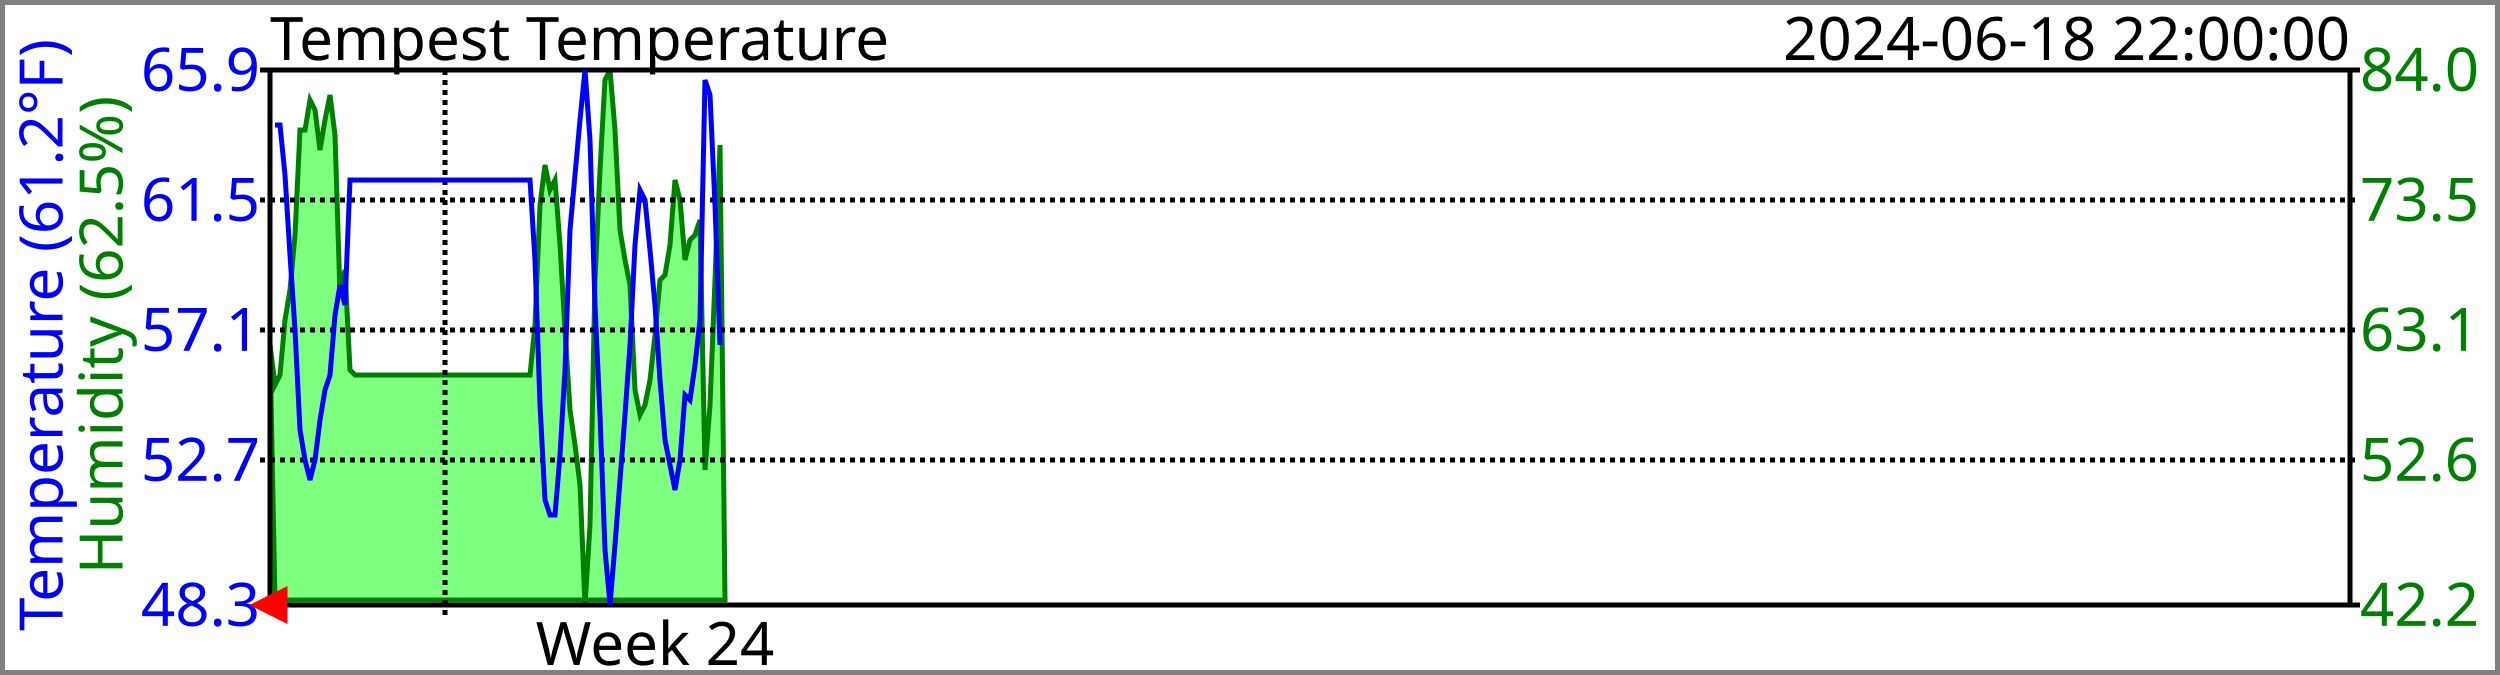
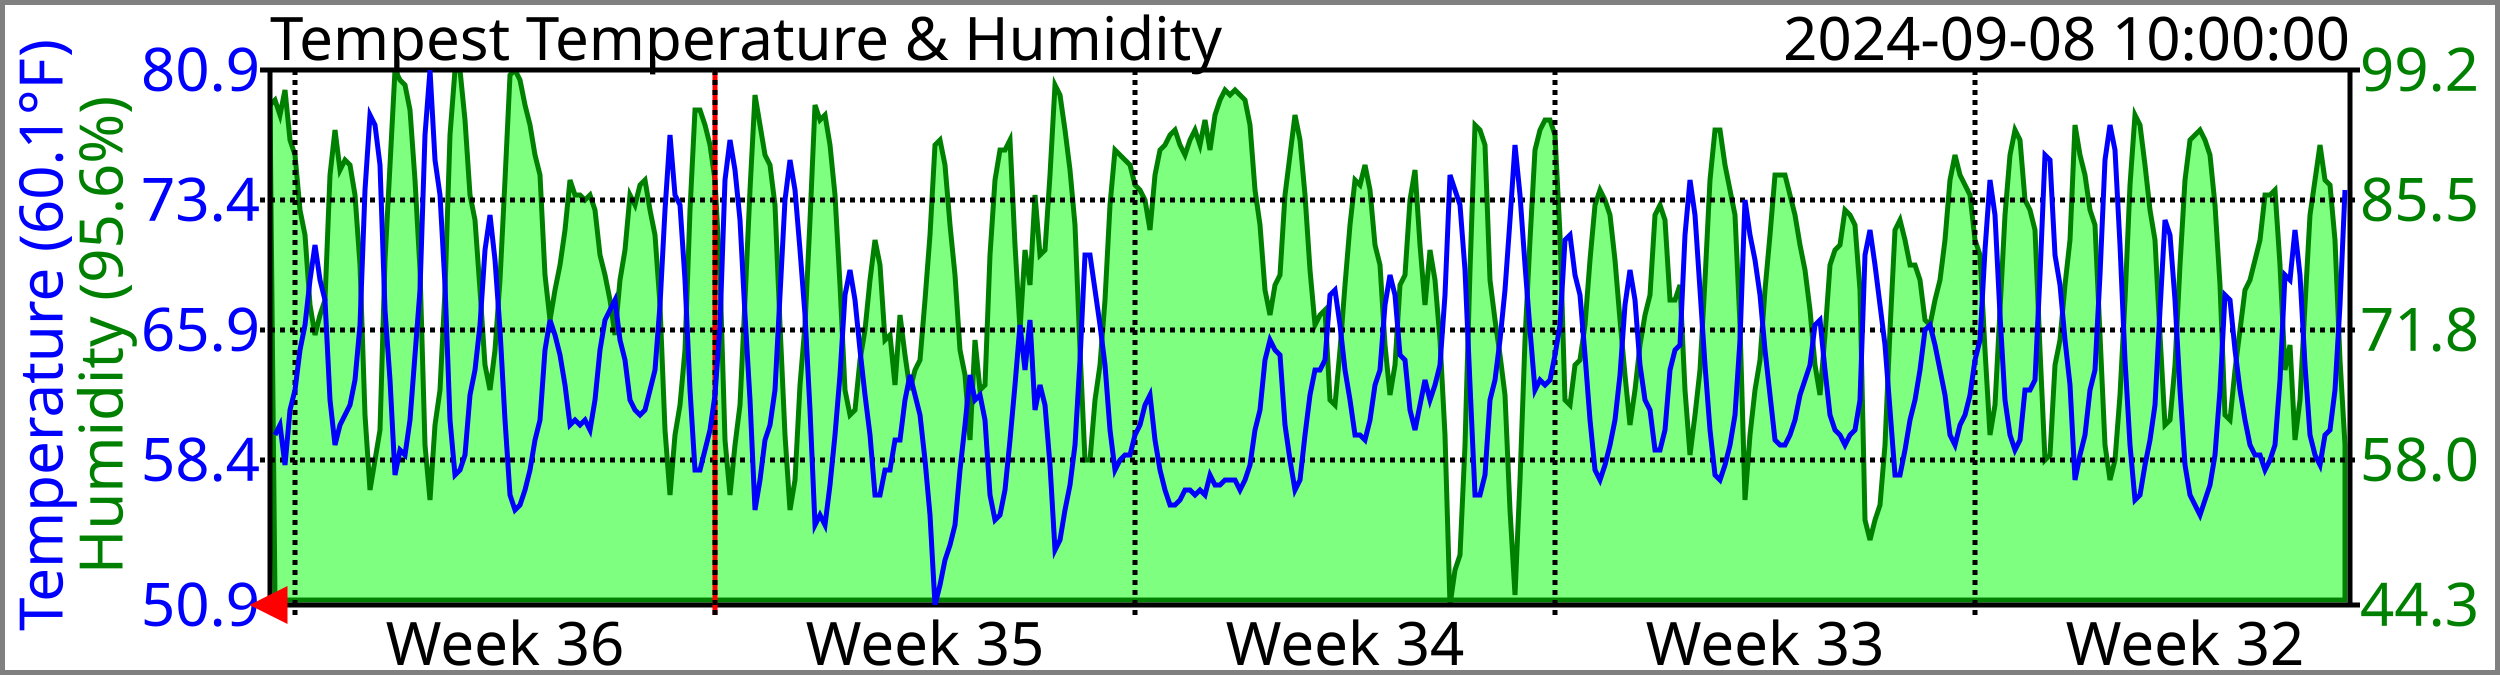
<svg xmlns="http://www.w3.org/2000/svg" width="500" height="135">
  <clipPath id="GraphRegion">
    <polygon points="54,14 470,14 470,121 54,121" />
  </clipPath>
  <style>
		text { font-family: sans-serif; font-size: 12px; fill: black; }
		line { stroke: black; }
		polygon { fill-opacity: 0.5; }
	</style>
  <rect style="fill-opacity:0;stroke:grey;stroke-width:2" width="500" height="135" />
-   <text x="54" y="12">Tempest Temperature</text>
-   <text style="text-anchor:end" x="470" y="12">2024-06-18 22:00:00</text>
-   <text style="fill:blue;text-anchor:middle" x="12" y="50%" transform="rotate(270 12,67)">Temperature (61.2°F)</text>
-   <text style="fill:green;text-anchor:middle" x="24" y="50%" transform="rotate(270 24,67)">Humidity (62.5%)</text>
-   <polygon style="fill:lime;stroke:green;clip-path:url(#GraphRegion)" points="55,120 54,69 55,77 56,75 57,64 58,58 59,47 60,26 61,26 62,20 63,22 64,30 65,24 66,19 67,27 68,59 69,54 70,74 71,75 72,75 73,75 74,75 75,75 76,75 77,75 78,75 79,75 80,75 81,75 82,75 83,75 84,75 85,75 86,75 87,75 88,75 89,75 90,75 91,75 92,75 93,75 94,75 95,75 96,75 97,75 98,75 99,75 100,75 101,75 102,75 103,75 104,75 105,75 106,75 107,65 108,41 109,33 110,38 111,36 112,49 113,66 114,82 115,89 116,97 117,121 118,105 119,56 120,34 121,16 122,14 123,26 124,46 125,52 126,57 127,78 128,83 129,81 130,76 131,67 132,56 133,55 134,49 135,36 136,40 137,52 138,48 139,47 140,44 141,94 142,81 143,56 144,29 145,120" />
+   <text x="54" y="12">Tempest Temperature &amp; Humidity</text>
+   <text style="text-anchor:end" x="470" y="12">2024-09-08 10:00:00</text>
+   <text style="fill:blue;text-anchor:middle" x="12" y="50%" transform="rotate(270 12,67)">Temperature (60.1°F)</text>
+   <text style="fill:green;text-anchor:middle" x="24" y="50%" transform="rotate(270 24,67)">Humidity (95.6%)</text>
+   <polygon style="fill:lime;stroke:green;clip-path:url(#GraphRegion)" points="55,120 54,21 55,20 56,23 57,18 58,28 59,31 60,42 61,47 62,61 63,67 64,63 65,60 66,35 67,26 68,34 69,32 70,33 71,39 72,53 73,83 74,98 75,92 76,86 77,52 78,33 79,14 80,16 81,17 82,22 83,36 84,54 85,89 86,100 87,85 88,78 89,58 90,27 91,14 92,14 93,24 94,39 95,44 96,58 97,73 98,78 99,70 100,56 101,36 102,15 103,14 104,16 105,21 106,25 107,31 108,35 109,55 110,64 111,58 112,53 113,46 114,36 115,39 116,39 117,40 118,39 119,42 120,51 121,55 122,60 123,67 124,56 125,50 126,39 127,41 128,37 129,36 130,42 131,47 132,61 133,86 134,99 135,87 136,81 137,70 138,42 139,22 140,22 141,25 142,29 143,36 144,55 145,88 146,99 147,89 148,81 149,60 150,38 151,19 152,25 153,31 154,33 155,41 156,65 157,87 158,102 159,96 160,77 161,65 162,44 163,21 164,24 165,23 166,29 167,39 168,57 169,78 170,83 171,82 172,72 173,66 174,56 175,48 176,53 177,68 178,67 179,77 180,63 181,71 182,78 183,74 184,72 185,60 186,47 187,29 188,28 189,33 190,45 191,55 192,70 193,75 194,88 195,68 196,78 197,77 198,51 199,36 200,30 201,30 202,28 203,49 204,66 205,50 206,57 207,39 208,51 209,50 210,35 211,17 212,19 213,26 214,34 215,45 216,70 217,92 218,92 219,80 220,73 221,60 222,41 223,30 224,31 225,32 226,33 227,37 228,38 229,40 230,46 231,35 232,30 233,29 234,27 235,26 236,29 237,31 238,28 239,26 240,29 241,24 242,30 243,23 244,20 245,18 246,19 247,18 248,19 249,20 250,25 251,38 252,45 253,58 254,63 255,57 256,55 257,39 258,31 259,23 260,28 261,39 262,54 263,65 264,63 265,62 266,80 267,81 268,70 269,57 270,45 271,36 272,37 273,33 274,38 275,49 276,53 277,69 278,79 279,73 280,57 281,55 282,40 283,34 284,49 285,61 286,50 287,56 288,68 289,87 290,121 291,114 292,111 293,89 294,54 295,25 296,26 297,29 298,56 299,64 300,71 301,79 302,102 303,119 304,96 305,68 306,48 307,30 308,26 309,24 310,24 311,27 312,47 313,80 314,81 315,73 316,72 317,65 318,52 319,41 320,38 321,40 322,43 323,52 324,64 325,75 326,85 327,78 328,69 329,63 330,59 331,43 332,41 333,44 334,60 335,60 336,57 337,78 338,91 339,83 340,74 341,56 342,36 343,26 344,26 345,33 346,38 347,43 348,65 349,100 350,87 351,78 352,72 353,58 354,47 355,35 356,35 357,35 358,39 359,43 360,49 361,54 362,62 363,73 364,79 365,67 366,53 367,50 368,49 369,42 370,43 371,45 372,58 373,104 374,108 375,104 376,101 377,89 378,66 379,46 380,44 381,48 382,53 383,53 384,56 385,64 386,65 387,60 388,56 389,48 390,36 391,31 392,35 393,37 394,39 395,48 396,51 397,70 398,87 399,81 400,62 401,43 402,31 403,26 404,28 405,40 406,42 407,46 408,70 409,92 410,91 411,73 412,68 413,57 414,48 415,25 416,31 417,35 418,42 419,45 420,67 421,89 422,96 423,92 424,79 425,60 426,37 427,23 428,25 429,33 430,42 431,48 432,67 433,85 434,84 435,73 436,53 437,36 438,28 439,27 440,26 441,28 442,31 443,41 444,57 445,83 446,84 447,74 448,66 449,58 450,56 451,52 452,48 453,39 454,39 455,38 456,53 457,74 458,69 459,88 460,80 461,61 462,43 463,36 464,29 465,36 466,37 467,48 468,72 469,89 469,120" />
  <line x1="52" y1="14" x2="472" y2="14" />
-   <text style="fill:blue;text-anchor:end;dominant-baseline:middle" x="52" y="14">65.9</text>
-   <text style="fill:green;dominant-baseline:middle" x="472" y="14">84.0</text>
+   <text style="fill:blue;text-anchor:end;dominant-baseline:middle" x="52" y="14">80.9</text>
+   <text style="fill:green;dominant-baseline:middle" x="472" y="14">99.2</text>
  <line x1="52" y1="121" x2="472" y2="121" />
-   <text style="fill:blue;text-anchor:end;dominant-baseline:middle" x="52" y="121">48.3</text>
-   <text style="fill:green;dominant-baseline:middle" x="472" y="121">42.2</text>
+   <text style="fill:blue;text-anchor:end;dominant-baseline:middle" x="52" y="121">50.9</text>
+   <text style="fill:green;dominant-baseline:middle" x="472" y="121">44.3</text>
  <line x1="54" y1="14" x2="54" y2="121" />
  <line x1="470" y1="14" x2="470" y2="121" />
  <line style="stroke-dasharray:1" x1="52" y1="40" x2="472" y2="40" />
-   <text style="fill:blue;text-anchor:end;dominant-baseline:middle" x="52" y="40">61.5</text>
-   <text style="fill:green;dominant-baseline:middle" x="472" y="40">73.5</text>
+   <text style="fill:blue;text-anchor:end;dominant-baseline:middle" x="52" y="40">73.4</text>
+   <text style="fill:green;dominant-baseline:middle" x="472" y="40">85.5</text>
  <line style="stroke-dasharray:1" x1="52" y1="66" x2="472" y2="66" />
-   <text style="fill:blue;text-anchor:end;dominant-baseline:middle" x="52" y="66">57.1</text>
-   <text style="fill:green;dominant-baseline:middle" x="472" y="66">63.1</text>
+   <text style="fill:blue;text-anchor:end;dominant-baseline:middle" x="52" y="66">65.9</text>
+   <text style="fill:green;dominant-baseline:middle" x="472" y="66">71.8</text>
  <line style="stroke-dasharray:1" x1="52" y1="92" x2="472" y2="92" />
-   <text style="fill:blue;text-anchor:end;dominant-baseline:middle" x="52" y="92">52.7</text>
-   <text style="fill:green;dominant-baseline:middle" x="472" y="92">52.6</text>
-   <line style="stroke-dasharray:1" x1="89" y1="14" x2="89" y2="123" />
-   <text style="text-anchor:middle" x="131" y="133">Week 24</text>
+   <text style="fill:blue;text-anchor:end;dominant-baseline:middle" x="52" y="92">58.4</text>
+   <text style="fill:green;dominant-baseline:middle" x="472" y="92">58.0</text>
+   <line style="stroke-dasharray:1" x1="59" y1="14" x2="59" y2="123" />
+   <text style="text-anchor:middle" x="101" y="133">Week 36</text>
+   <line style="stroke:red" x1="143" y1="14" x2="143" y2="123" />
+   <line style="stroke-dasharray:1" x1="143" y1="14" x2="143" y2="123" />
+   <text style="text-anchor:middle" x="185" y="133">Week 35</text>
+   <line style="stroke-dasharray:1" x1="227" y1="14" x2="227" y2="123" />
+   <text style="text-anchor:middle" x="269" y="133">Week 34</text>
+   <line style="stroke-dasharray:1" x1="311" y1="14" x2="311" y2="123" />
+   <text style="text-anchor:middle" x="353" y="133">Week 33</text>
+   <line style="stroke-dasharray:1" x1="395" y1="14" x2="395" y2="123" />
+   <text style="text-anchor:middle" x="437" y="133">Week 32</text>
  <polygon style="fill:red;stroke:red;fill-opacity:1;" points="51,121 57,118 57,124" />
-   <polyline style="fill:none;stroke:blue;clip-path:url(#GraphRegion)" points="55,25 56,25 57,35 58,51 59,66 60,86 61,92 62,96 63,92 64,84 65,78 66,75 67,63 68,57 69,61 70,36 71,36 72,36 73,36 74,36 75,36 76,36 77,36 78,36 79,36 80,36 81,36 82,36 83,36 84,36 85,36 86,36 87,36 88,36 89,36 90,36 91,36 92,36 93,36 94,36 95,36 96,36 97,36 98,36 99,36 100,36 101,36 102,36 103,36 104,36 105,36 106,36 107,52 108,81 109,100 110,103 111,103 112,91 113,74 114,46 115,35 116,24 117,14 118,28 119,61 120,83 121,110 122,121 123,109 124,96 125,83 126,69 127,49 128,38 129,40 130,50 131,61 132,76 133,88 134,93 135,98 136,92 137,79 138,80 139,73 140,64 141,16 142,19 143,41 144,69 " />
+   <polyline style="fill:none;stroke:blue;clip-path:url(#GraphRegion)" points="55,87 56,85 57,93 58,82 59,78 60,70 61,65 62,56 63,49 64,56 65,60 66,80 67,89 68,85 69,83 70,81 71,76 72,65 73,38 74,23 75,25 76,33 77,62 78,76 79,95 80,90 81,91 82,84 83,71 84,58 85,27 86,14 87,32 88,39 89,57 90,84 91,95 92,94 93,91 94,79 95,74 96,65 97,50 98,43 99,52 100,66 101,84 102,99 103,102 104,101 105,98 106,94 107,88 108,84 109,70 110,64 111,67 112,71 113,77 114,85 115,84 116,85 117,84 118,86 119,80 120,70 121,64 122,62 123,60 124,68 125,72 126,80 127,82 128,83 129,82 130,78 131,74 132,61 133,42 134,27 135,39 136,41 137,56 138,78 139,94 140,94 141,90 142,86 143,79 144,65 145,36 146,28 147,34 148,44 149,63 150,80 151,102 152,96 153,88 154,85 155,78 156,59 157,40 158,32 159,38 160,50 161,63 162,82 163,105 164,103 165,105 166,97 167,87 168,75 169,59 170,54 171,60 172,70 173,79 174,87 175,99 176,99 177,94 178,94 179,88 180,88 181,80 182,75 183,79 184,83 185,92 186,103 187,121 188,117 189,112 190,109 191,105 192,94 193,85 194,75 195,80 196,79 197,84 198,99 199,104 200,103 201,98 202,88 203,77 204,65 205,74 206,64 207,82 208,77 209,81 210,93 211,110 212,108 213,102 214,97 215,89 216,72 217,51 218,51 219,58 220,65 221,73 222,86 223,94 224,92 225,91 226,91 227,87 228,85 229,81 230,79 231,88 232,94 233,98 234,101 235,101 236,100 237,98 238,98 239,99 240,98 241,99 242,95 243,97 244,97 245,96 246,96 247,96 248,98 249,96 250,93 251,86 252,82 253,72 254,68 255,70 256,71 257,85 258,92 259,98 260,96 261,87 262,79 263,74 264,74 265,72 266,59 267,58 268,65 269,74 270,80 271,87 272,87 273,88 274,84 275,77 276,74 277,61 278,55 279,59 280,71 281,72 282,82 283,86 284,81 285,76 286,80 287,77 288,73 289,59 290,35 291,38 292,41 293,54 294,77 295,99 296,99 297,95 298,80 299,76 300,68 301,58 302,44 303,29 304,39 305,53 306,66 307,78 308,76 309,77 310,76 311,71 312,65 313,48 314,47 315,55 316,59 317,71 318,84 319,94 320,96 321,93 322,89 323,84 324,75 325,61 326,54 327,60 328,73 329,80 330,82 331,90 332,90 333,86 334,74 335,70 336,69 337,47 338,36 339,43 340,58 341,73 342,86 343,95 344,96 345,93 346,89 347,83 348,68 349,40 350,47 351,52 352,59 353,70 354,79 355,88 356,89 357,89 358,87 359,84 360,79 361,76 362,73 363,65 364,64 365,74 366,83 367,86 368,87 369,89 370,87 371,86 372,80 373,51 374,46 375,53 376,61 377,69 378,82 379,95 380,95 381,90 382,84 383,80 384,74 385,66 386,65 387,69 388,74 389,79 390,87 391,89 392,85 393,83 394,79 395,72 396,68 397,50 398,36 399,43 400,63 401,80 402,87 403,90 404,88 405,78 406,78 407,76 408,55 409,31 410,32 411,51 412,57 413,68 414,77 415,96 416,91 417,87 418,78 419,74 420,55 421,32 422,25 423,30 424,49 425,72 426,89 427,100 428,99 429,93 430,88 431,81 432,62 433,44 434,47 435,60 436,78 437,93 438,99 439,101 440,103 441,100 442,97 443,91 444,78 445,59 446,60 447,70 448,78 449,84 450,89 451,91 452,91 453,94 454,92 455,89 456,76 457,55 458,56 459,46 460,55 461,73 462,87 463,91 464,93 465,87 466,86 467,78 468,61 469,38 " />
</svg>
